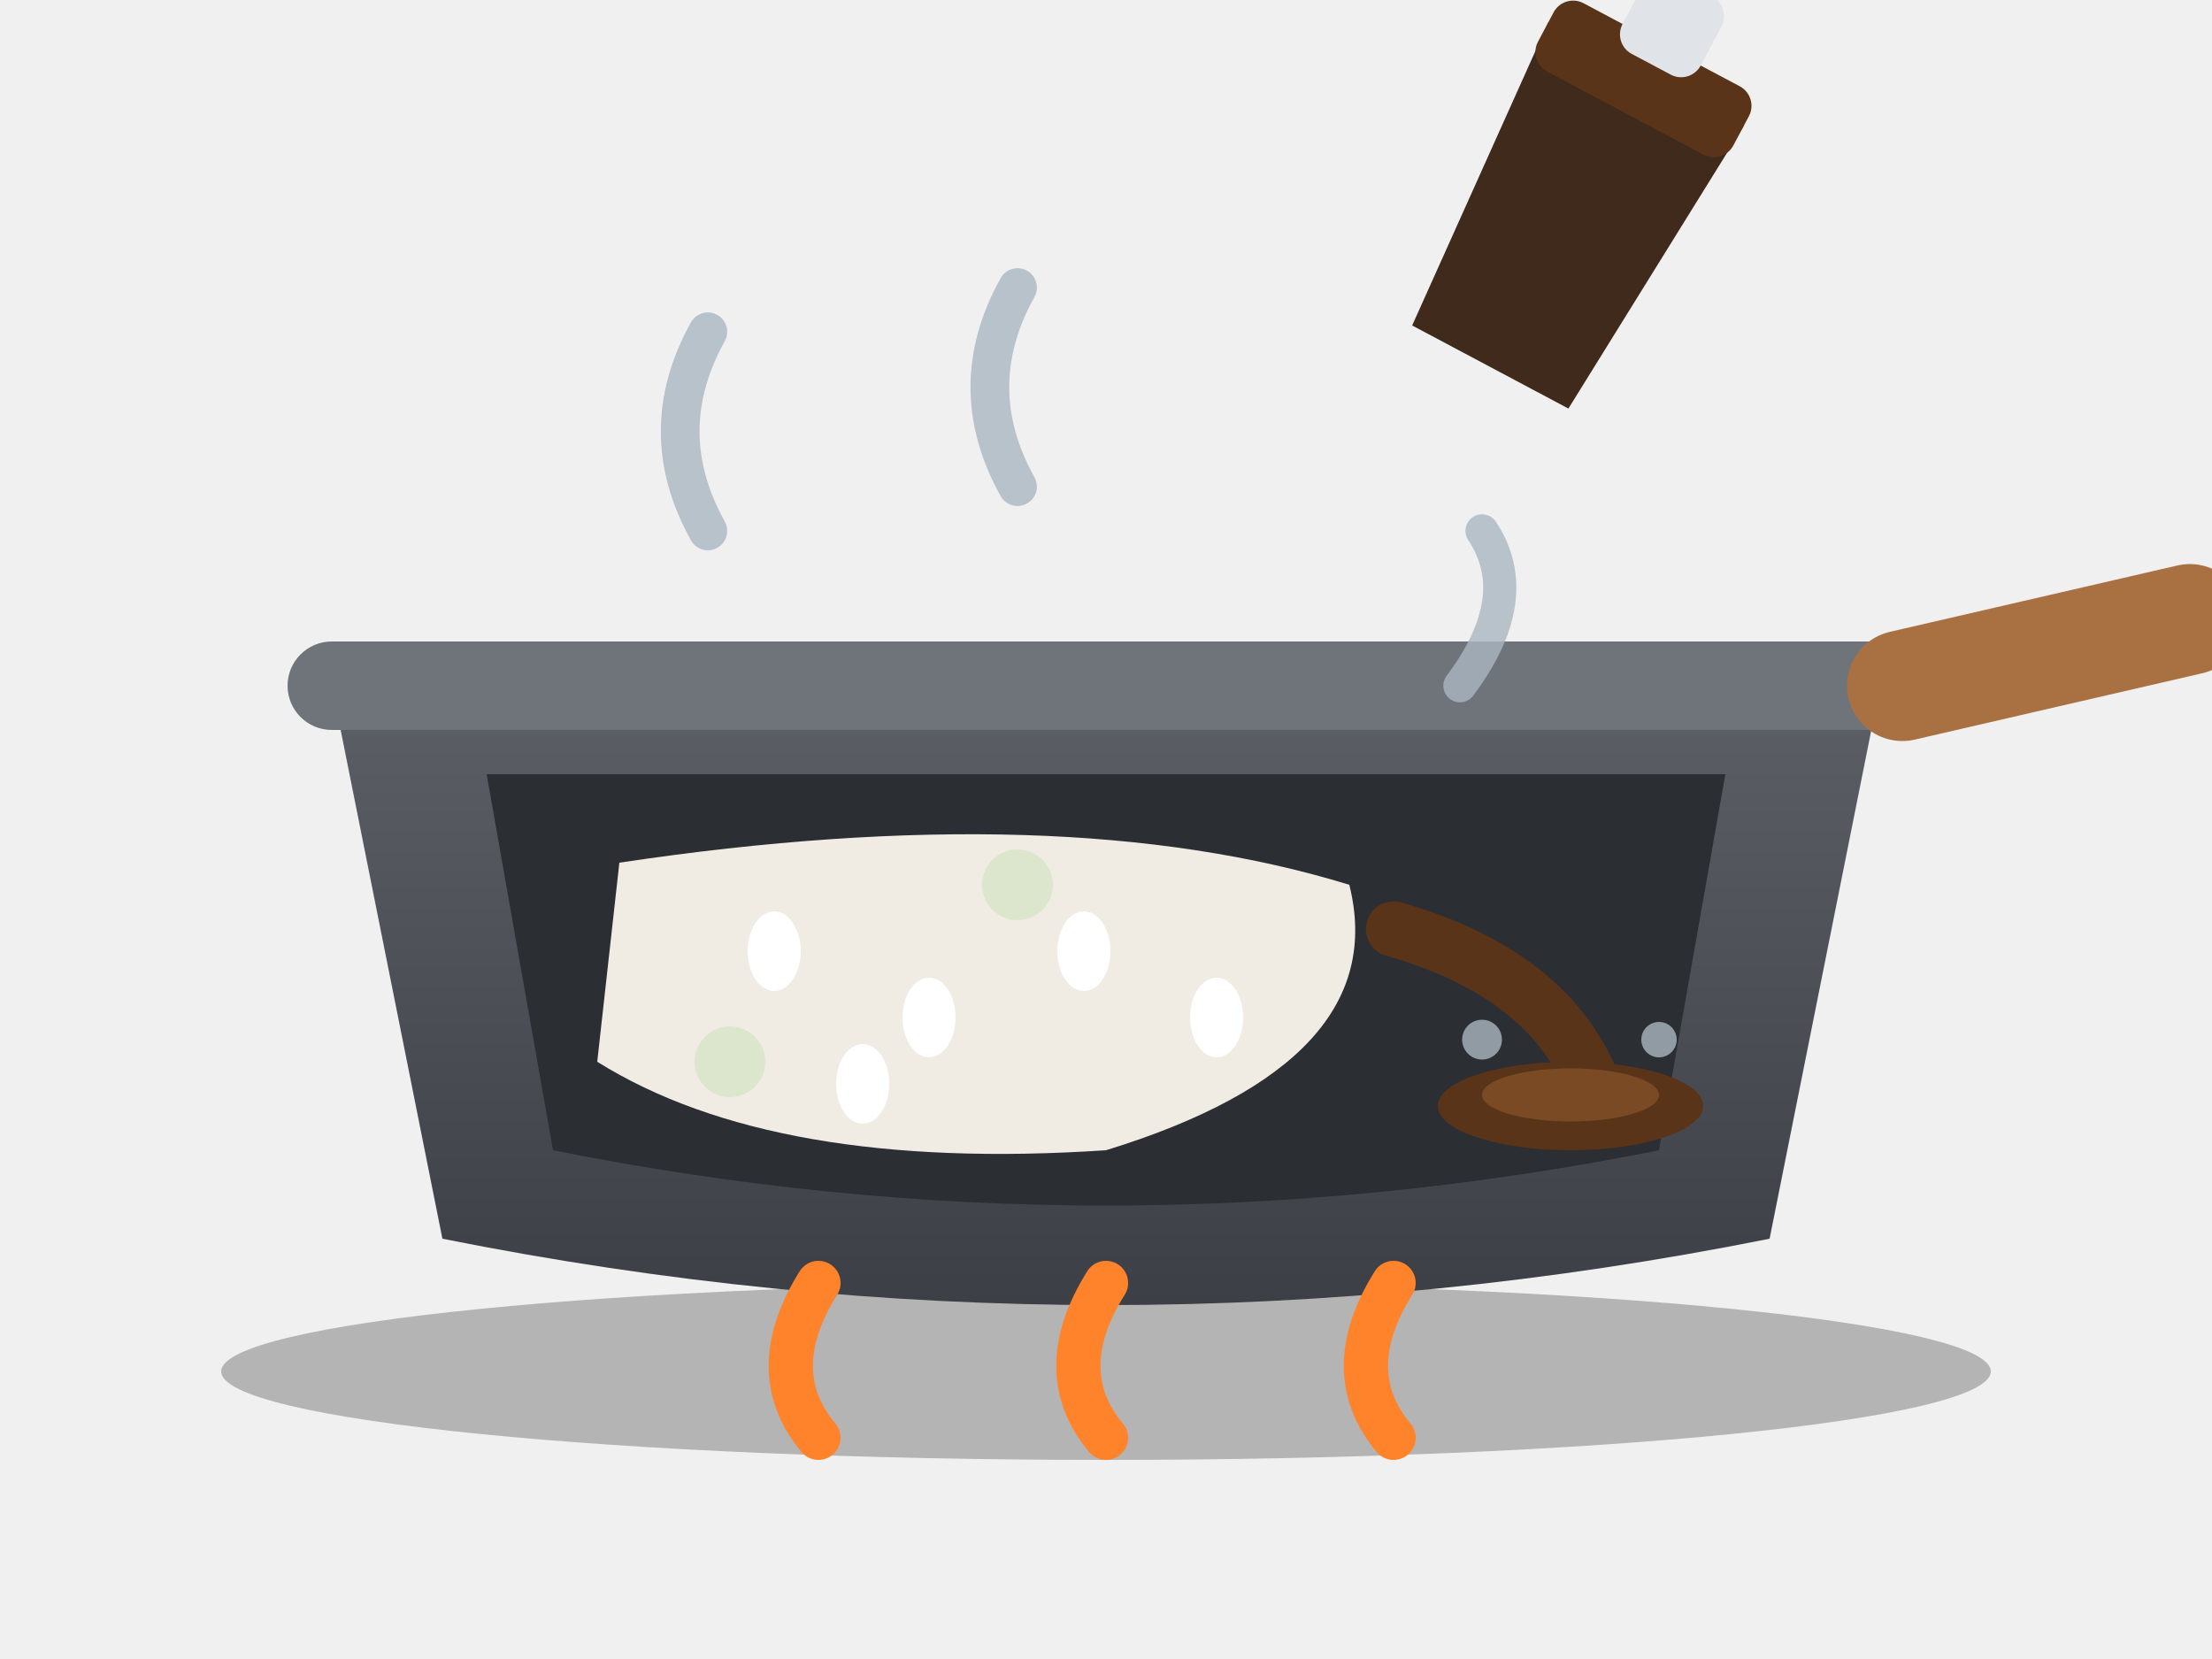
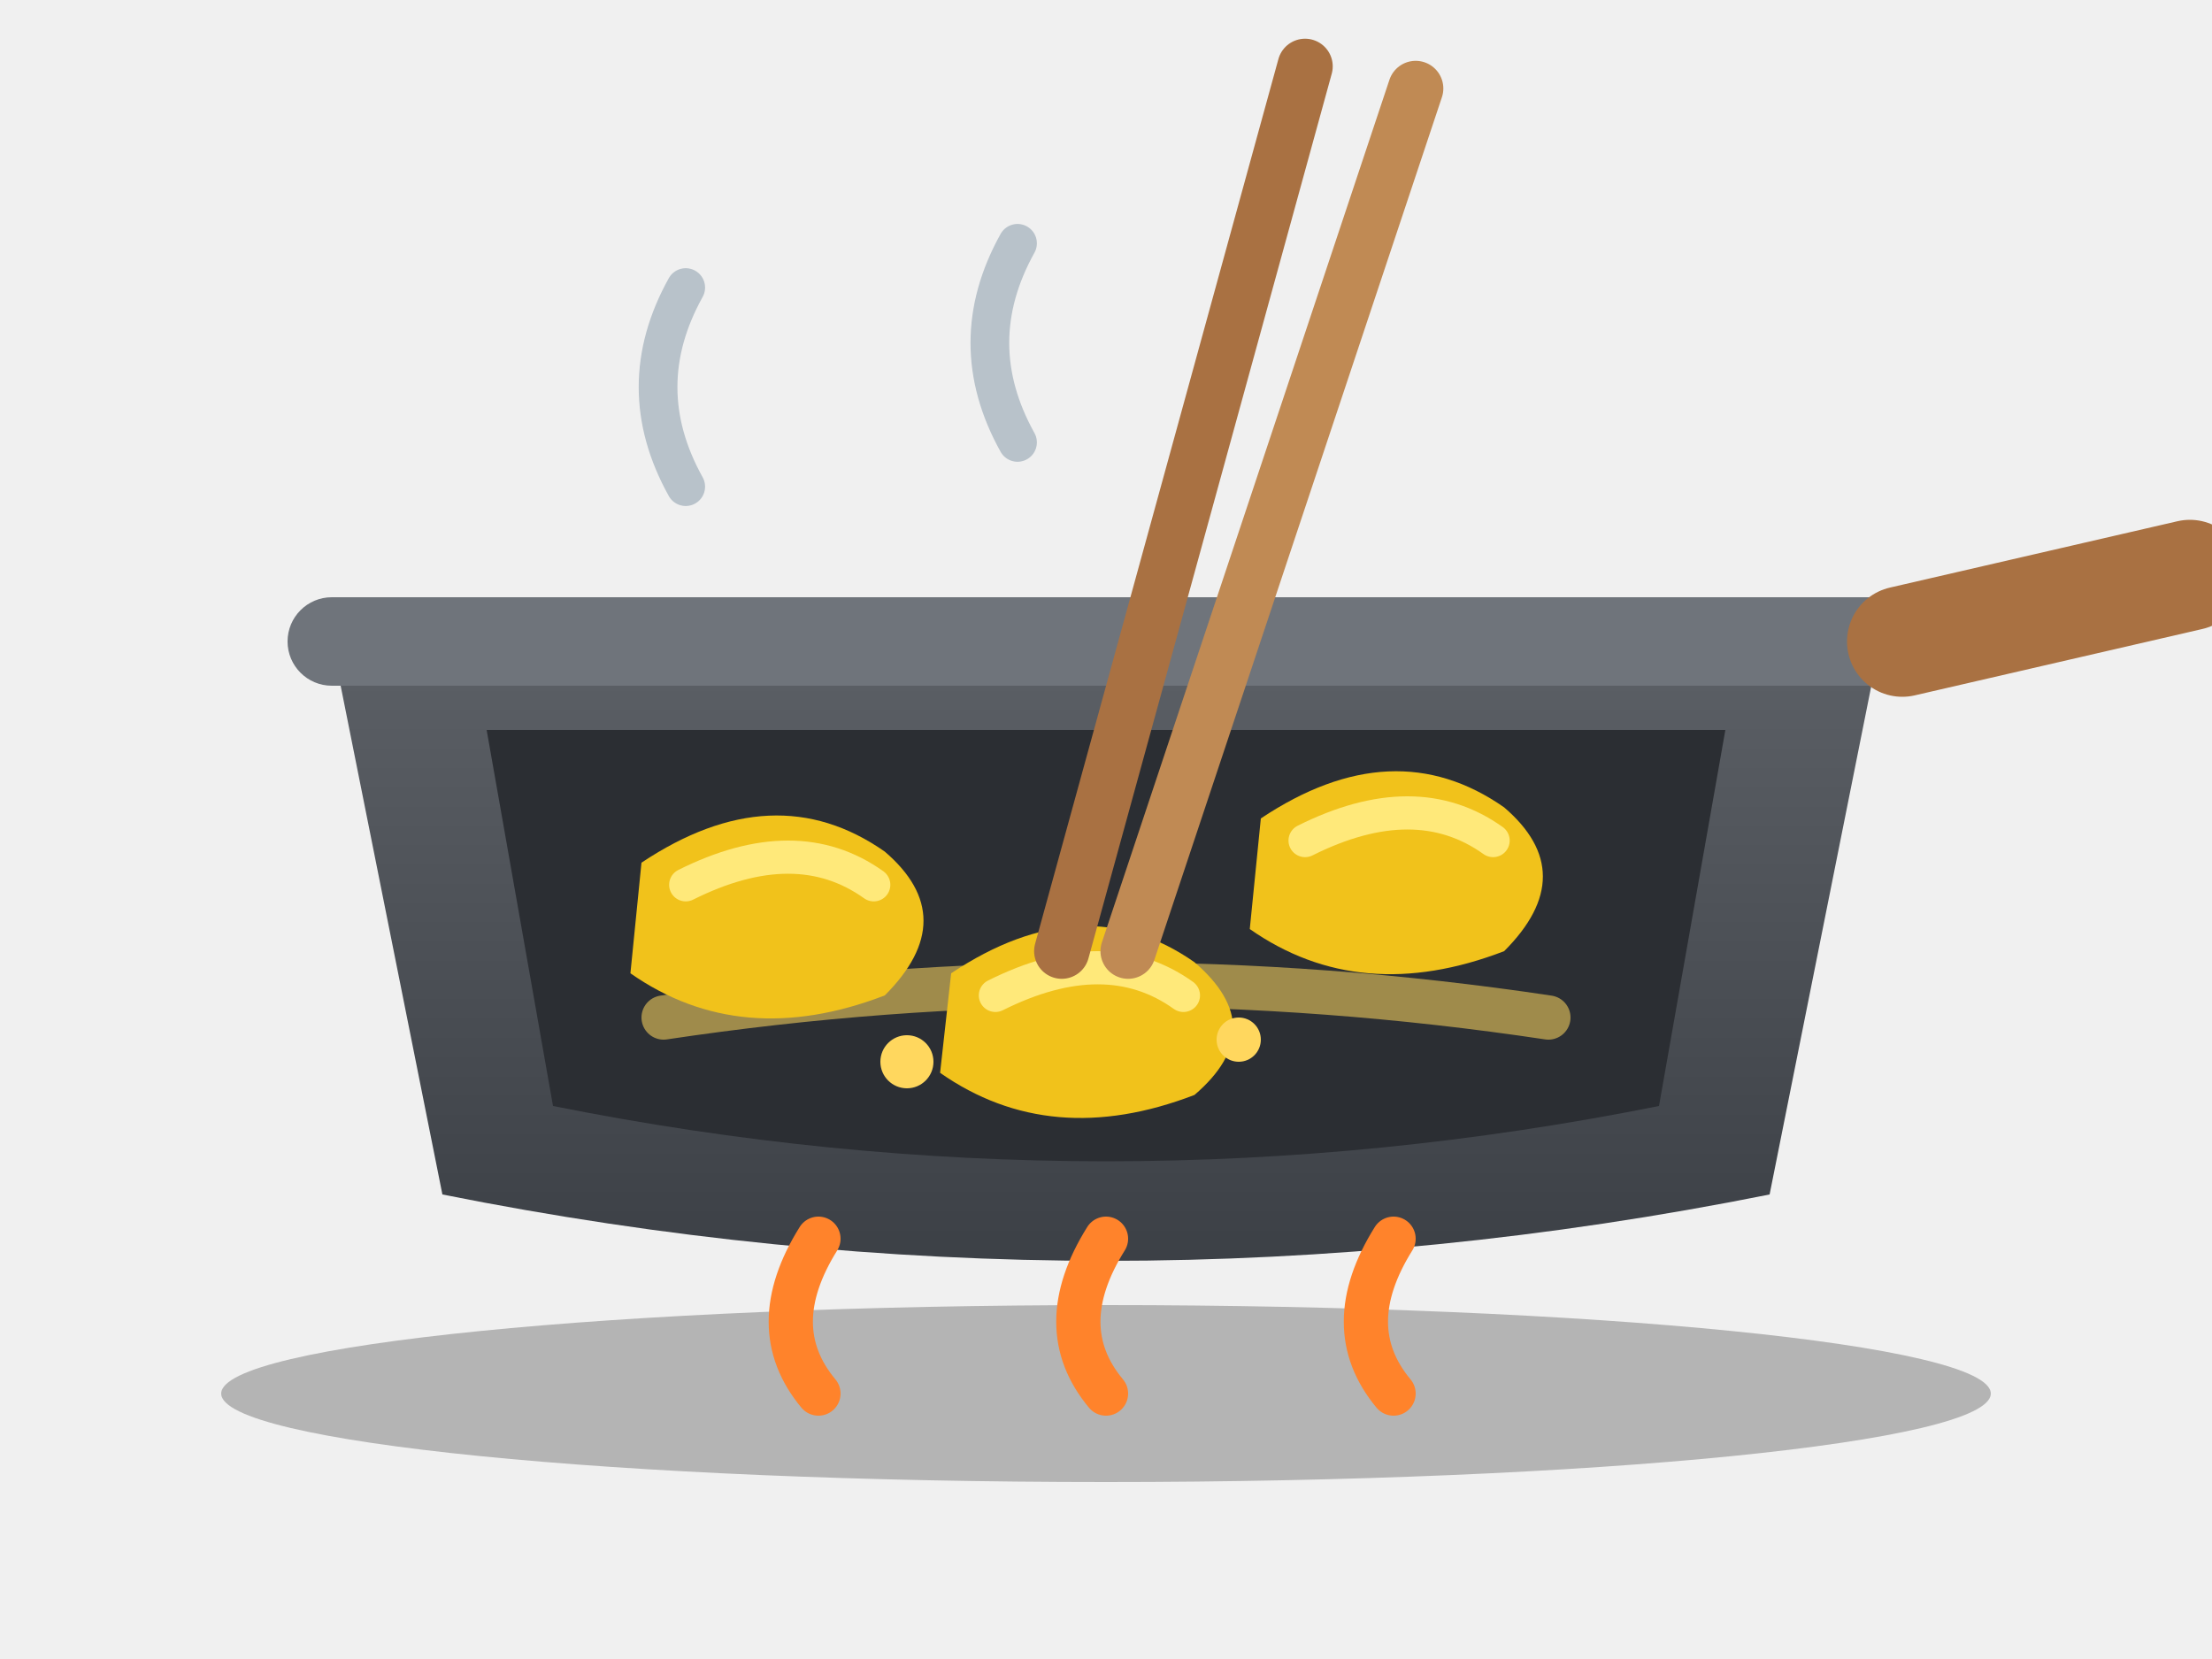
- <svg xmlns="http://www.w3.org/2000/svg" viewBox="0 0 200 150" role="img" aria-label="Soy sauce poured around the bare rim of the pan beside the rice, sizzling">
+ <svg xmlns="http://www.w3.org/2000/svg" viewBox="0 0 200 150" role="img" aria-label="Soft egg curds forming in a hot oiled pan, stirred with chopsticks">
  <defs>
    <linearGradient id="pan" x1="0" y1="0" x2="0" y2="1">
      <stop offset="0" stop-color="#5c6066" />
      <stop offset="1" stop-color="#3c4046" />
    </linearGradient>
  </defs>
-   <ellipse cx="100" cy="124" rx="80" ry="8" fill="#000" opacity="0.25" />
-   <path d="M30 62 L170 62 L160 112 Q100 124 40 112 Z" fill="url(#pan)" />
-   <rect x="26" y="58" width="148" height="8" rx="4" fill="#6f747b" />
-   <path d="M172 62 L198 56" stroke="#a97142" stroke-width="10" stroke-linecap="round" />
-   <path d="M44 70 L156 70 L150 104 Q100 114 50 104 Z" fill="#2b2e33" />
-   <path d="M56 78 Q96 72 122 80 Q126 96 100 104 Q70 106 54 96 Z" fill="#f0ece4" />
-   <g fill="#ffffff">
-     <ellipse cx="70" cy="86" rx="2.4" ry="3.6" />
-     <ellipse cx="84" cy="92" rx="2.4" ry="3.6" />
-     <ellipse cx="98" cy="86" rx="2.4" ry="3.6" />
-     <ellipse cx="110" cy="92" rx="2.4" ry="3.6" />
-     <ellipse cx="78" cy="98" rx="2.4" ry="3.6" />
+   <ellipse cx="100" cy="126" rx="80" ry="8" fill="#000" opacity="0.25" />
+   <path d="M30 58 L170 58 L160 108 Q100 120 40 108 Z" fill="url(#pan)" />
+   <rect x="26" y="54" width="148" height="8" rx="4" fill="#6f747b" />
+   <path d="M172 58 L198 52" stroke="#a97142" stroke-width="10" stroke-linecap="round" />
+   <path d="M44 66 L156 66 L150 100 Q100 110 50 100 Z" fill="#2b2e33" />
+   <path d="M60 92 Q100 86 140 92" stroke="#ffd75e" stroke-width="4" fill="none" stroke-linecap="round" opacity="0.55" />
+   <g fill="#f1c21b">
+     <path d="M58 78 q12 -8 22 -1 q7 6 0 13 q-13 5 -23 -2 Z" />
+     <path d="M86 88 q12 -8 22 -1 q7 6 0 12 q-13 5 -23 -2 Z" />
+     <path d="M114 74 q12 -8 22 -1 q7 6 0 13 q-13 5 -23 -2 Z" />
  </g>
-   <circle cx="92" cy="80" r="3.2" fill="#dbe6cd" />
-   <circle cx="66" cy="96" r="3.2" fill="#dbe6cd" />
-   <path d="M126 84 Q140 88 144 98" stroke="#5a3418" stroke-width="5" fill="none" stroke-linecap="round" />
-   <ellipse cx="142" cy="100" rx="12" ry="4" fill="#5a3418" />
-   <ellipse cx="142" cy="99" rx="8" ry="2.4" fill="#7a4a24" />
-   <circle cx="134" cy="94" r="1.8" fill="#aab6c0" opacity="0.8" />
-   <circle cx="150" cy="94" r="1.6" fill="#aab6c0" opacity="0.8" />
-   <g transform="translate(140,2) rotate(28)">
-     <path d="M0 0 L20 0 L18 30 L2 30 Z" fill="#3f2a1b" />
-     <rect x="0" y="-3" width="20" height="7" rx="2" fill="#5a3418" />
-     <rect x="6" y="-9" width="8" height="8" rx="2" fill="#e0e4e8" />
+   <g fill="#ffe97a">
+     <path d="M62 80 q10 -5 17 0" stroke="#ffe97a" stroke-width="3" fill="none" stroke-linecap="round" />
+     <path d="M90 90 q10 -5 17 0" stroke="#ffe97a" stroke-width="3" fill="none" stroke-linecap="round" />
+     <path d="M118 76 q10 -5 17 0" stroke="#ffe97a" stroke-width="3" fill="none" stroke-linecap="round" />
  </g>
-   <path d="M132 62 q6 -8 2 -14" stroke="#aab6c0" stroke-width="3" fill="none" stroke-linecap="round" opacity="0.8" />
-   <path d="M64 48 q-5 -9 0 -18 M92 44 q-5 -9 0 -18" stroke="#aab6c0" stroke-width="3.5" fill="none" stroke-linecap="round" opacity="0.8" />
-   <path d="M74 116 q-5 8 0 14 M100 116 q-5 8 0 14 M126 116 q-5 8 0 14" stroke="#ff832b" stroke-width="4" fill="none" stroke-linecap="round" />
+   <circle cx="82" cy="96" r="2.4" fill="#ffd75e" />
+   <circle cx="112" cy="94" r="2" fill="#ffd75e" />
+   <line x1="118" y1="6" x2="96" y2="86" stroke="#a97142" stroke-width="5" stroke-linecap="round" />
+   <line x1="128" y1="8" x2="102" y2="86" stroke="#c08a54" stroke-width="5" stroke-linecap="round" />
+   <path d="M62 44 q-5 -9 0 -18 M92 40 q-5 -9 0 -18" stroke="#aab6c0" stroke-width="3.5" fill="none" stroke-linecap="round" opacity="0.8" />
+   <path d="M74 112 q-5 8 0 14 M100 112 q-5 8 0 14 M126 112 q-5 8 0 14" stroke="#ff832b" stroke-width="4" fill="none" stroke-linecap="round" />
</svg>
